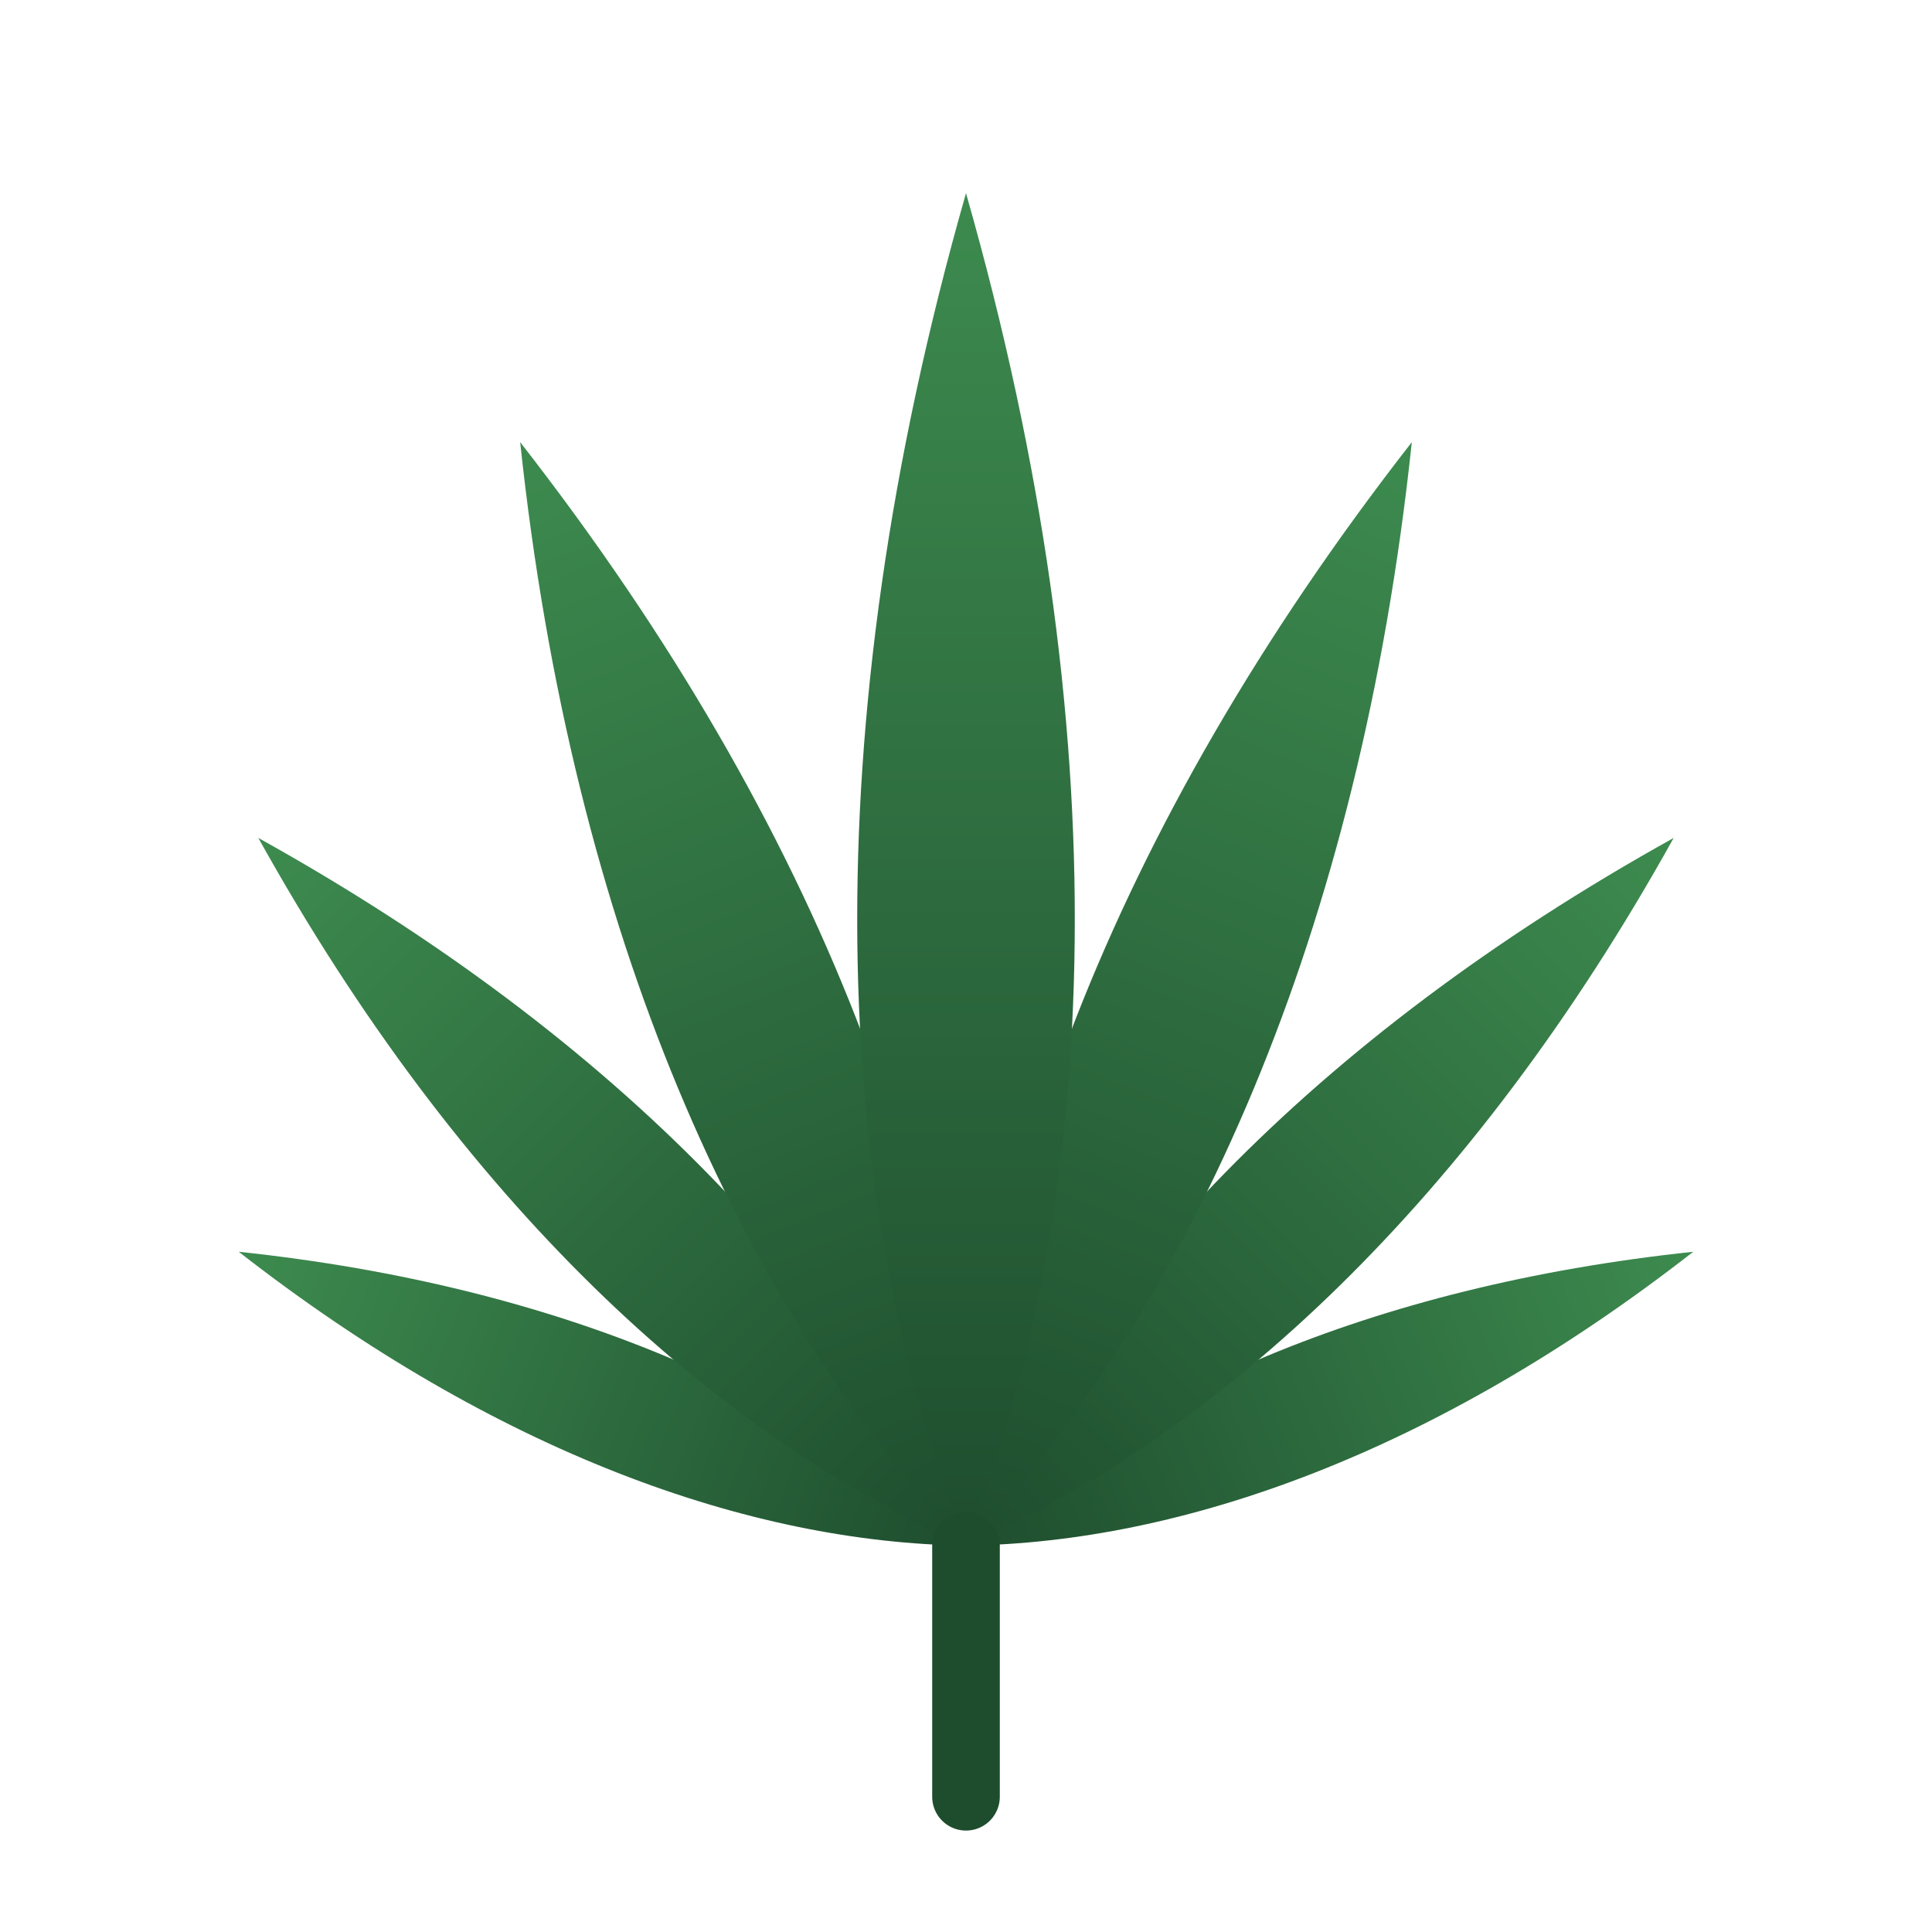
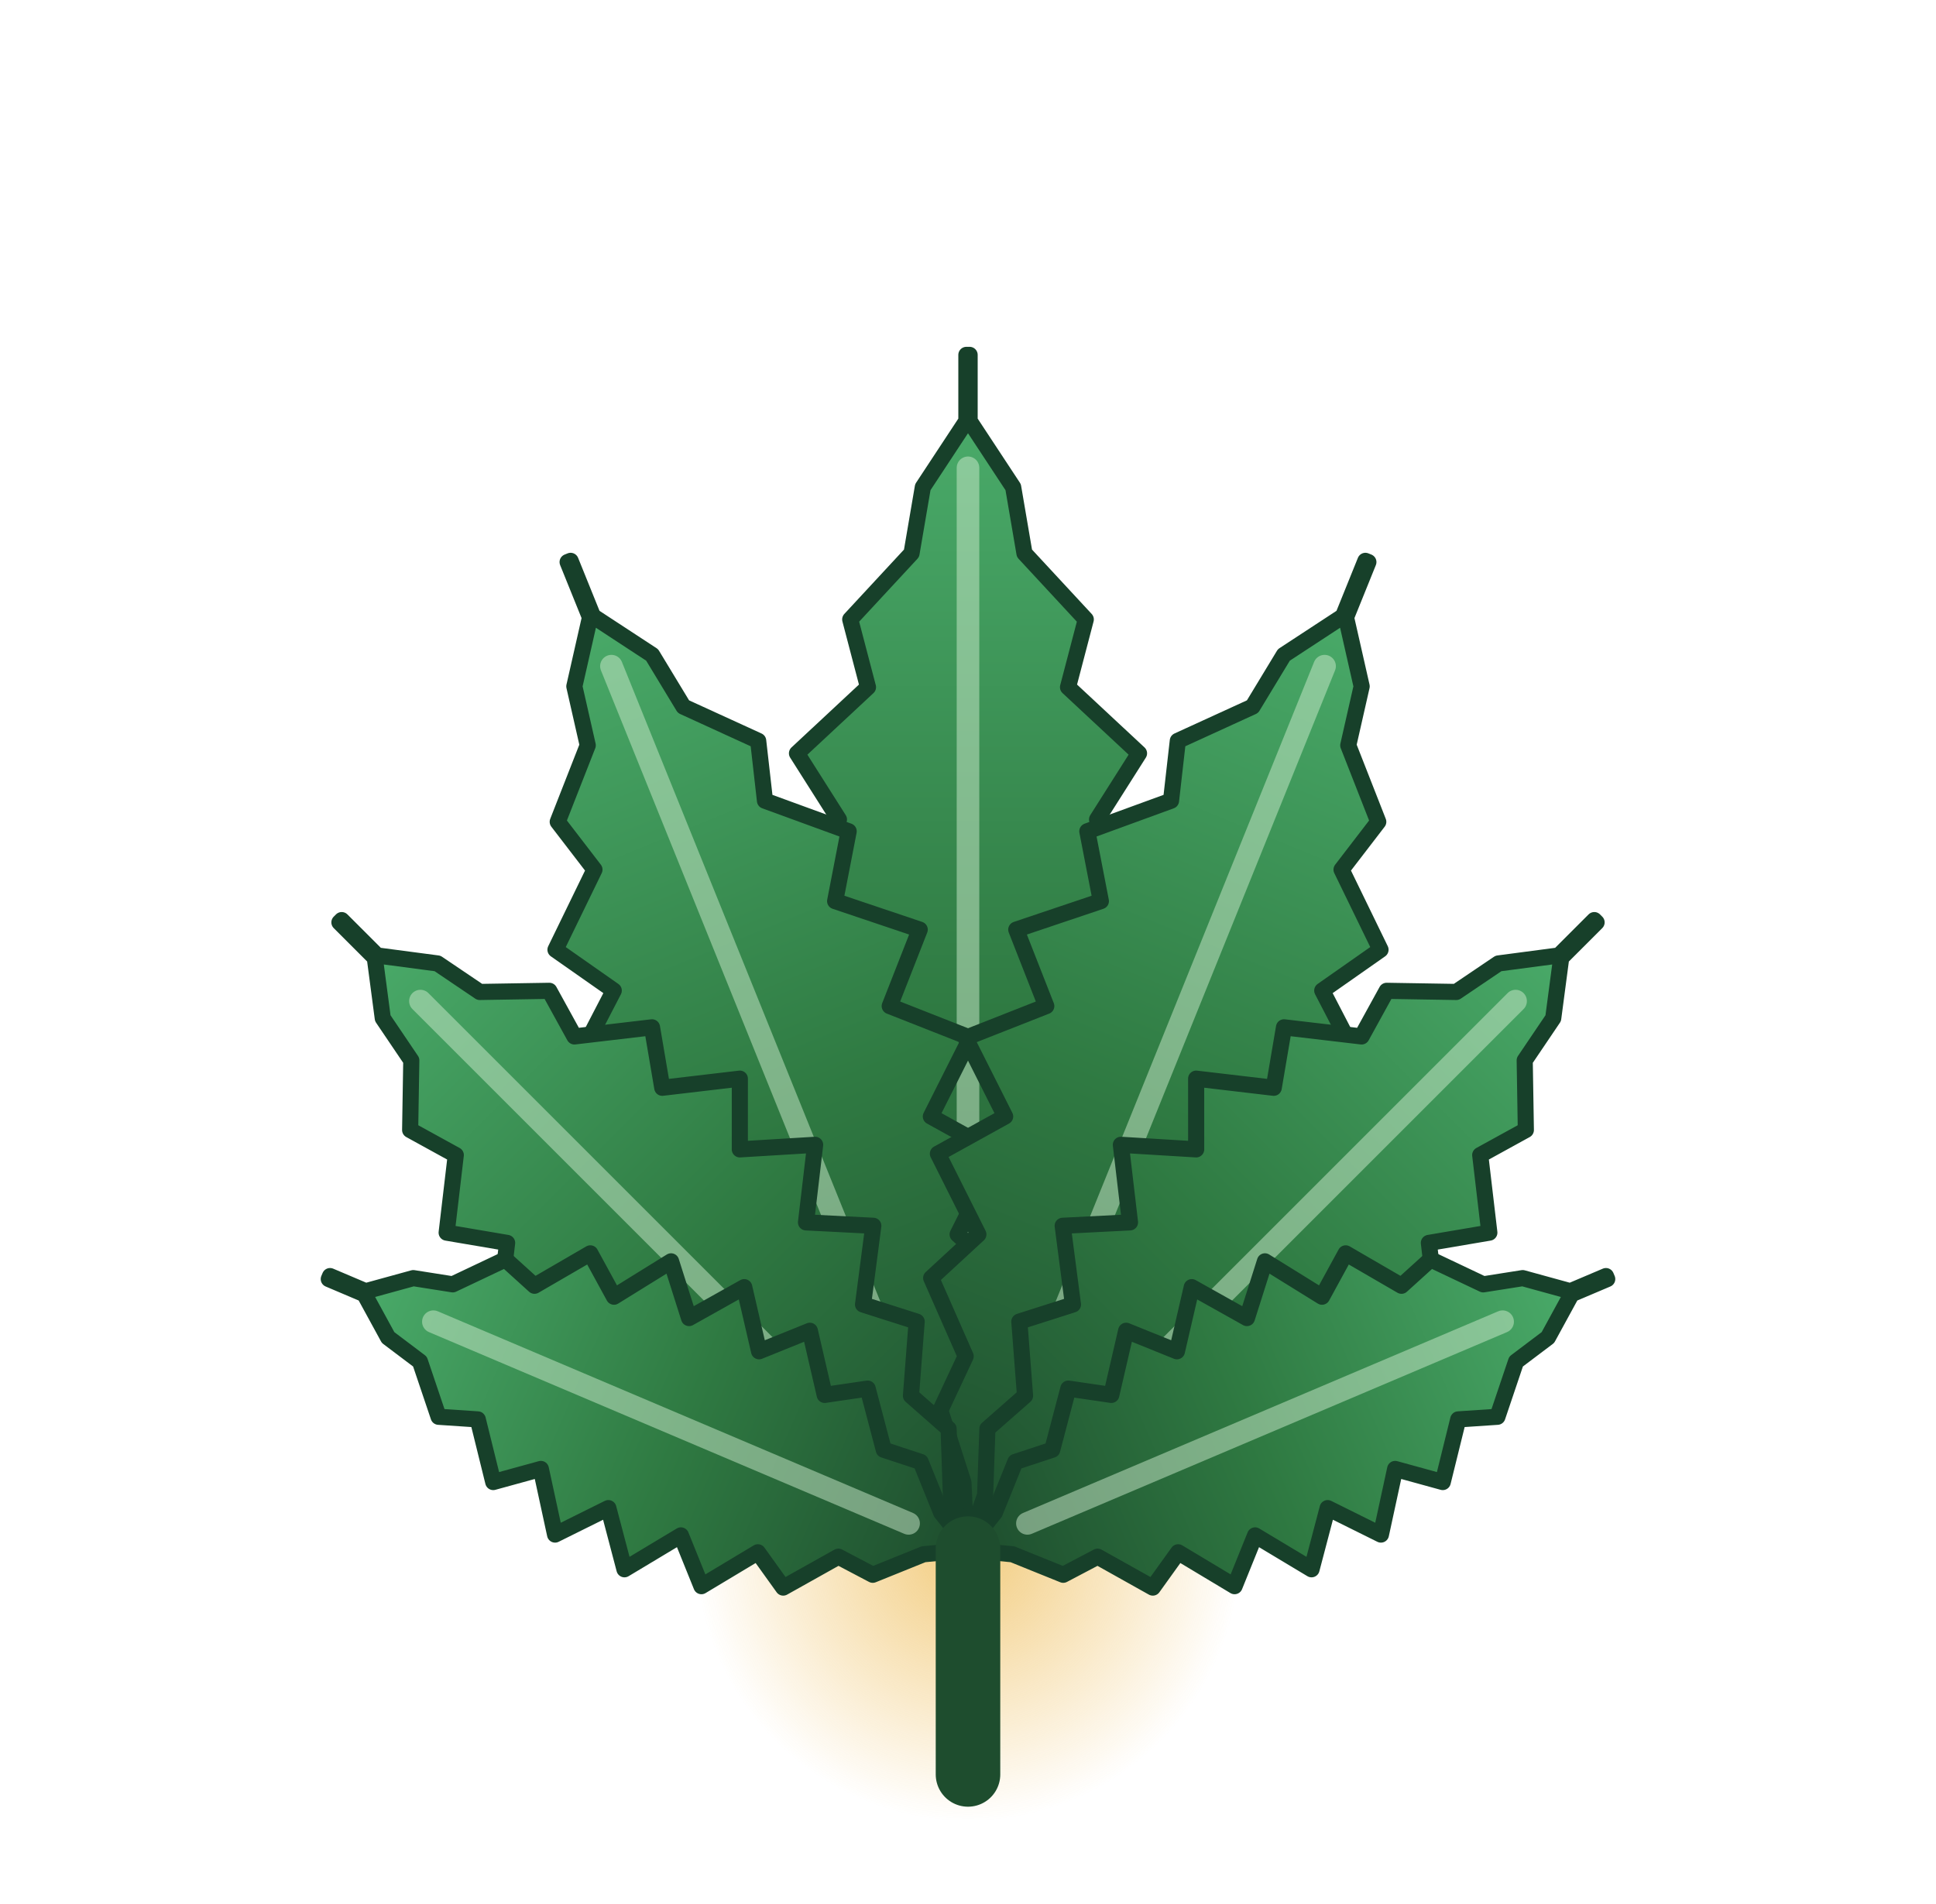
- <svg xmlns="http://www.w3.org/2000/svg" viewBox="0 0 100 100" role="img" aria-label="The Sesh Room cannabis leaf logo">
+ <svg xmlns="http://www.w3.org/2000/svg" viewBox="0 0 120 118" role="img" aria-label="The Sesh Room cannabis leaf logo">
  <defs>
    <linearGradient id="leafg" x1="0" y1="0" x2="0" y2="1">
-       <stop offset="0" stop-color="#3d8b4f" />
+       <stop offset="0" stop-color="#4caf6d" />
+       <stop offset="0.55" stop-color="#2f7a42" />
      <stop offset="1" stop-color="#1e4d2e" />
    </linearGradient>
-     <g id="leaflet">
-       <path d="M50,80 C43,62 42,38 50,10 C58,38 57,62 50,80 Z" fill="url(#leafg)" />
-     </g>
+     <radialGradient id="glow" cx="0.5" cy="0.5" r="0.5">
+       <stop offset="0" stop-color="#e8a317" stop-opacity="0.55" />
+       <stop offset="1" stop-color="#e8a317" stop-opacity="0" />
+     </radialGradient>
  </defs>
-   <use href="#leaflet" transform="translate(50 80) rotate(-68) scale(0.58) translate(-50 -80)" />
-   <use href="#leaflet" transform="translate(50 80) rotate(68) scale(0.58) translate(-50 -80)" />
-   <use href="#leaflet" transform="translate(50 80) rotate(-45) scale(0.74) translate(-50 -80)" />
-   <use href="#leaflet" transform="translate(50 80) rotate(45) scale(0.74) translate(-50 -80)" />
-   <use href="#leaflet" transform="translate(50 80) rotate(-22) scale(0.88) translate(-50 -80)" />
-   <use href="#leaflet" transform="translate(50 80) rotate(22) scale(0.88) translate(-50 -80)" />
-   <use href="#leaflet" />
-   <path d="M50,80 L50,93" stroke="#1e4d2e" stroke-width="3.5" stroke-linecap="round" />
+   <circle cx="60" cy="96" r="17" fill="url(#glow)" />
+   <g transform="translate(60 96) rotate(0)">
+     <polygon points="0.1,-0.0 1.9,-4.1 5.2,-8.2 5.0,-12.3 9.1,-16.4 7.2,-20.6 11.8,-24.7 8.5,-28.8 13.0,-32.9 8.8,-37.0 12.5,-41.1 8.0,-45.2 10.6,-49.3 6.2,-53.4 7.3,-57.6 3.5,-61.7 2.8,-65.8 0.1,-69.9 0.1,-74.0 -0.1,-74.0 -0.1,-69.9 -2.8,-65.8 -3.5,-61.7 -7.3,-57.6 -6.2,-53.4 -10.6,-49.3 -8.0,-45.2 -12.5,-41.1 -8.8,-37.0 -13.0,-32.9 -8.5,-28.8 -11.8,-24.7 -7.2,-20.6 -9.1,-16.4 -5.0,-12.3 -5.2,-8.2 -1.9,-4.1 -0.1,-0.0" fill="url(#leafg)" stroke="#17402a" stroke-width="1" stroke-linejoin="round" />
+     <line x1="0" y1="-4" x2="0" y2="-67" stroke="#cdeccd" stroke-width="1.4" opacity="0.5" stroke-linecap="round" />
+   </g>
+   <g transform="translate(60 96) rotate(-22)">
+     <polygon points="0.1,-0.0 1.8,-3.7 4.8,-7.3 4.6,-11.0 8.4,-14.7 6.7,-18.3 10.9,-22.0 7.9,-25.7 12.0,-29.3 8.1,-33.0 11.6,-36.7 7.4,-40.3 9.8,-44.0 5.7,-47.7 6.7,-51.3 3.2,-55.0 2.6,-58.7 0.1,-62.3 0.1,-66.0 -0.1,-66.0 -0.1,-62.3 -2.6,-58.7 -3.2,-55.0 -6.7,-51.3 -5.7,-47.7 -9.8,-44.0 -7.4,-40.3 -11.6,-36.7 -8.1,-33.0 -12.0,-29.3 -7.9,-25.7 -10.9,-22.0 -6.7,-18.3 -8.4,-14.7 -4.6,-11.0 -4.8,-7.3 -1.8,-3.7 -0.1,-0.0" fill="url(#leafg)" stroke="#17402a" stroke-width="1" stroke-linejoin="round" />
+     <line x1="0" y1="-4" x2="0" y2="-59" stroke="#cdeccd" stroke-width="1.4" opacity="0.5" stroke-linecap="round" />
+   </g>
+   <g transform="translate(60 96) rotate(22)">
+     <polygon points="0.1,-0.0 1.8,-3.7 4.8,-7.3 4.6,-11.0 8.4,-14.7 6.7,-18.3 10.9,-22.0 7.9,-25.7 12.0,-29.3 8.1,-33.0 11.6,-36.7 7.4,-40.3 9.8,-44.0 5.7,-47.7 6.7,-51.3 3.2,-55.0 2.6,-58.7 0.1,-62.3 0.1,-66.0 -0.1,-66.0 -0.1,-62.3 -2.6,-58.7 -3.2,-55.0 -6.7,-51.3 -5.7,-47.7 -9.8,-44.0 -7.4,-40.3 -11.6,-36.7 -8.1,-33.0 -12.0,-29.3 -7.9,-25.7 -10.9,-22.0 -6.7,-18.3 -8.4,-14.7 -4.6,-11.0 -4.8,-7.3 -1.8,-3.7 -0.1,-0.0" fill="url(#leafg)" stroke="#17402a" stroke-width="1" stroke-linejoin="round" />
+     <line x1="0" y1="-4" x2="0" y2="-59" stroke="#cdeccd" stroke-width="1.4" opacity="0.5" stroke-linecap="round" />
+   </g>
+   <g transform="translate(60 96) rotate(-45)">
+     <polygon points="0.1,-0.0 1.6,-3.1 4.4,-6.1 4.2,-9.2 7.7,-12.2 6.1,-15.3 10.0,-18.3 7.2,-21.4 11.0,-24.4 7.5,-27.5 10.6,-30.6 6.8,-33.6 9.0,-36.7 5.2,-39.7 6.1,-42.8 3.0,-45.8 2.4,-48.9 0.1,-51.9 0.1,-55.0 -0.1,-55.0 -0.1,-51.9 -2.4,-48.9 -3.0,-45.8 -6.1,-42.8 -5.2,-39.7 -9.0,-36.7 -6.8,-33.6 -10.6,-30.6 -7.5,-27.5 -11.0,-24.4 -7.2,-21.4 -10.0,-18.3 -6.1,-15.3 -7.7,-12.2 -4.2,-9.2 -4.4,-6.1 -1.6,-3.1 -0.1,-0.0" fill="url(#leafg)" stroke="#17402a" stroke-width="1" stroke-linejoin="round" />
+     <line x1="0" y1="-4" x2="0" y2="-48" stroke="#cdeccd" stroke-width="1.4" opacity="0.5" stroke-linecap="round" />
+   </g>
+   <g transform="translate(60 96) rotate(45)">
+     <polygon points="0.1,-0.0 1.6,-3.1 4.4,-6.1 4.2,-9.2 7.7,-12.2 6.1,-15.3 10.0,-18.3 7.2,-21.4 11.0,-24.4 7.5,-27.5 10.6,-30.6 6.8,-33.6 9.0,-36.7 5.2,-39.7 6.1,-42.8 3.0,-45.8 2.4,-48.9 0.1,-51.9 0.1,-55.0 -0.1,-55.0 -0.1,-51.9 -2.4,-48.9 -3.0,-45.8 -6.1,-42.8 -5.2,-39.7 -9.0,-36.7 -6.8,-33.6 -10.6,-30.6 -7.5,-27.5 -11.0,-24.4 -7.2,-21.4 -10.0,-18.3 -6.1,-15.3 -7.7,-12.2 -4.2,-9.2 -4.4,-6.1 -1.6,-3.1 -0.1,-0.0" fill="url(#leafg)" stroke="#17402a" stroke-width="1" stroke-linejoin="round" />
+     <line x1="0" y1="-4" x2="0" y2="-48" stroke="#cdeccd" stroke-width="1.4" opacity="0.5" stroke-linecap="round" />
+   </g>
+   <g transform="translate(60 96) rotate(-67)">
+     <polygon points="0.1,-0.0 1.4,-2.4 3.8,-4.8 3.6,-7.2 6.7,-9.6 5.3,-11.9 8.6,-14.3 6.2,-16.7 9.5,-19.1 6.4,-21.5 9.2,-23.9 5.8,-26.3 7.7,-28.7 4.5,-31.1 5.3,-33.4 2.6,-35.8 2.0,-38.2 0.1,-40.6 0.1,-43.0 -0.1,-43.0 -0.1,-40.6 -2.0,-38.2 -2.6,-35.8 -5.3,-33.4 -4.5,-31.1 -7.7,-28.7 -5.8,-26.3 -9.2,-23.9 -6.4,-21.5 -9.5,-19.1 -6.2,-16.7 -8.6,-14.3 -5.3,-11.9 -6.7,-9.6 -3.6,-7.2 -3.8,-4.8 -1.4,-2.4 -0.1,-0.0" fill="url(#leafg)" stroke="#17402a" stroke-width="1" stroke-linejoin="round" />
+     <line x1="0" y1="-4" x2="0" y2="-36" stroke="#cdeccd" stroke-width="1.4" opacity="0.5" stroke-linecap="round" />
+   </g>
+   <g transform="translate(60 96) rotate(67)">
+     <polygon points="0.1,-0.0 1.4,-2.4 3.8,-4.8 3.6,-7.2 6.7,-9.6 5.3,-11.9 8.6,-14.3 6.2,-16.7 9.5,-19.1 6.4,-21.5 9.2,-23.9 5.8,-26.3 7.7,-28.7 4.5,-31.1 5.3,-33.4 2.6,-35.8 2.0,-38.2 0.1,-40.6 0.1,-43.0 -0.1,-43.0 -0.1,-40.6 -2.0,-38.2 -2.6,-35.8 -5.3,-33.4 -4.5,-31.1 -7.7,-28.7 -5.8,-26.3 -9.2,-23.9 -6.4,-21.5 -9.5,-19.1 -6.2,-16.7 -8.6,-14.3 -5.3,-11.9 -6.7,-9.6 -3.6,-7.2 -3.8,-4.8 -1.4,-2.4 -0.1,-0.0" fill="url(#leafg)" stroke="#17402a" stroke-width="1" stroke-linejoin="round" />
+     <line x1="0" y1="-4" x2="0" y2="-36" stroke="#cdeccd" stroke-width="1.4" opacity="0.5" stroke-linecap="round" />
+   </g>
+   <path d="M60,96 L60,110" stroke="#1e4d2e" stroke-width="4" stroke-linecap="round" />
</svg>
